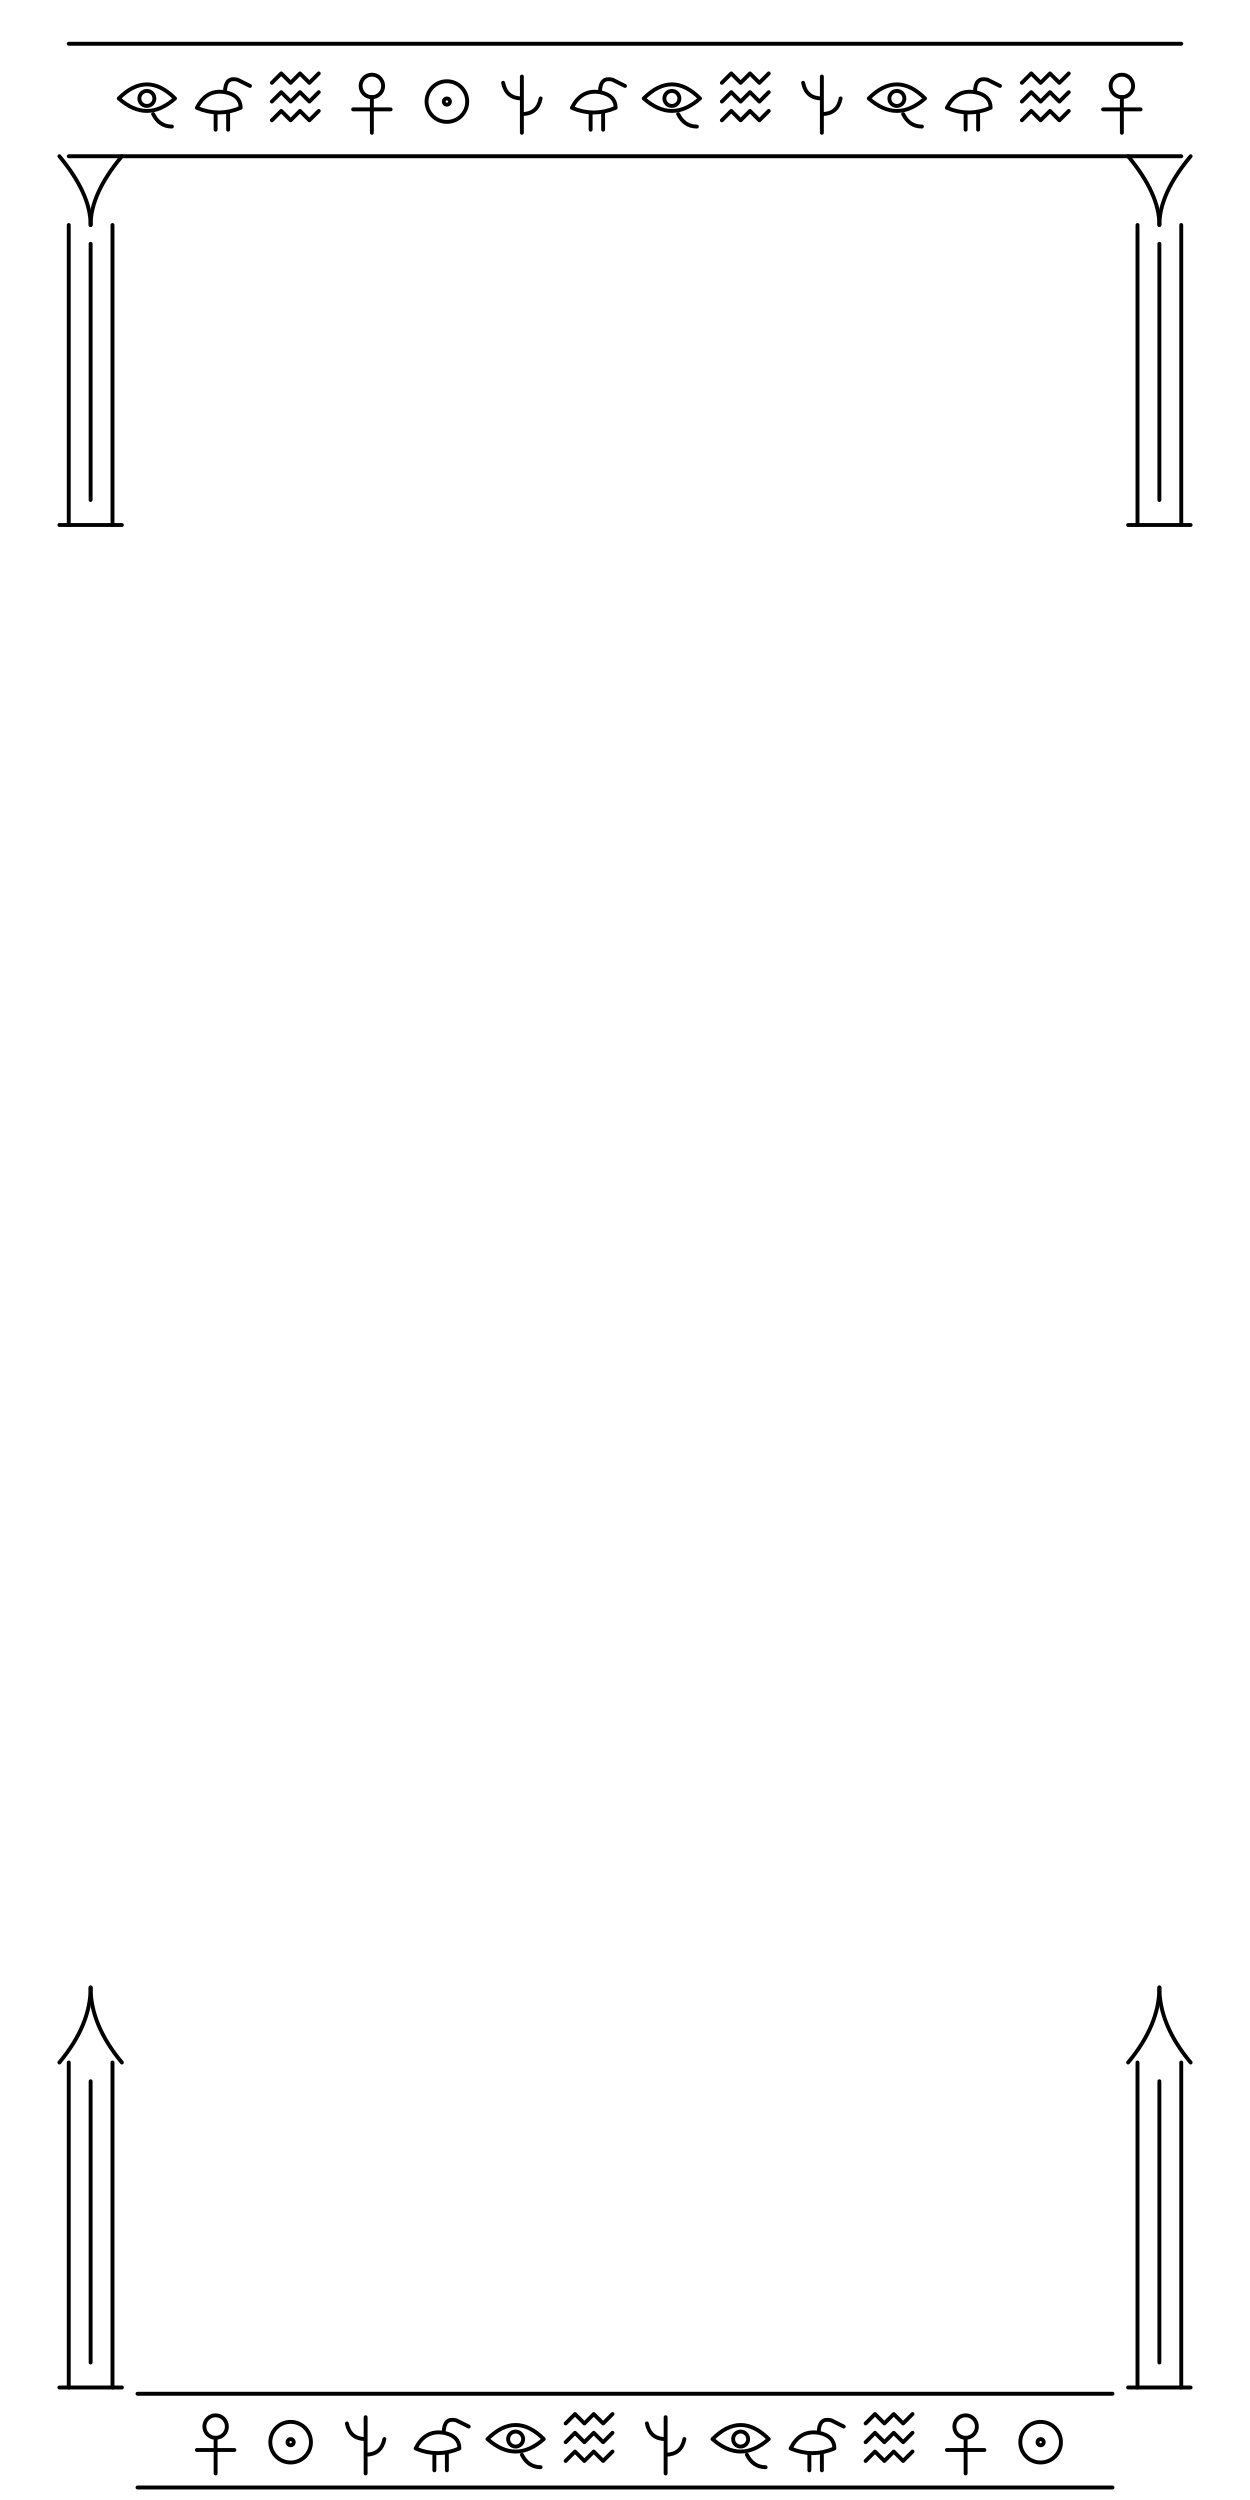
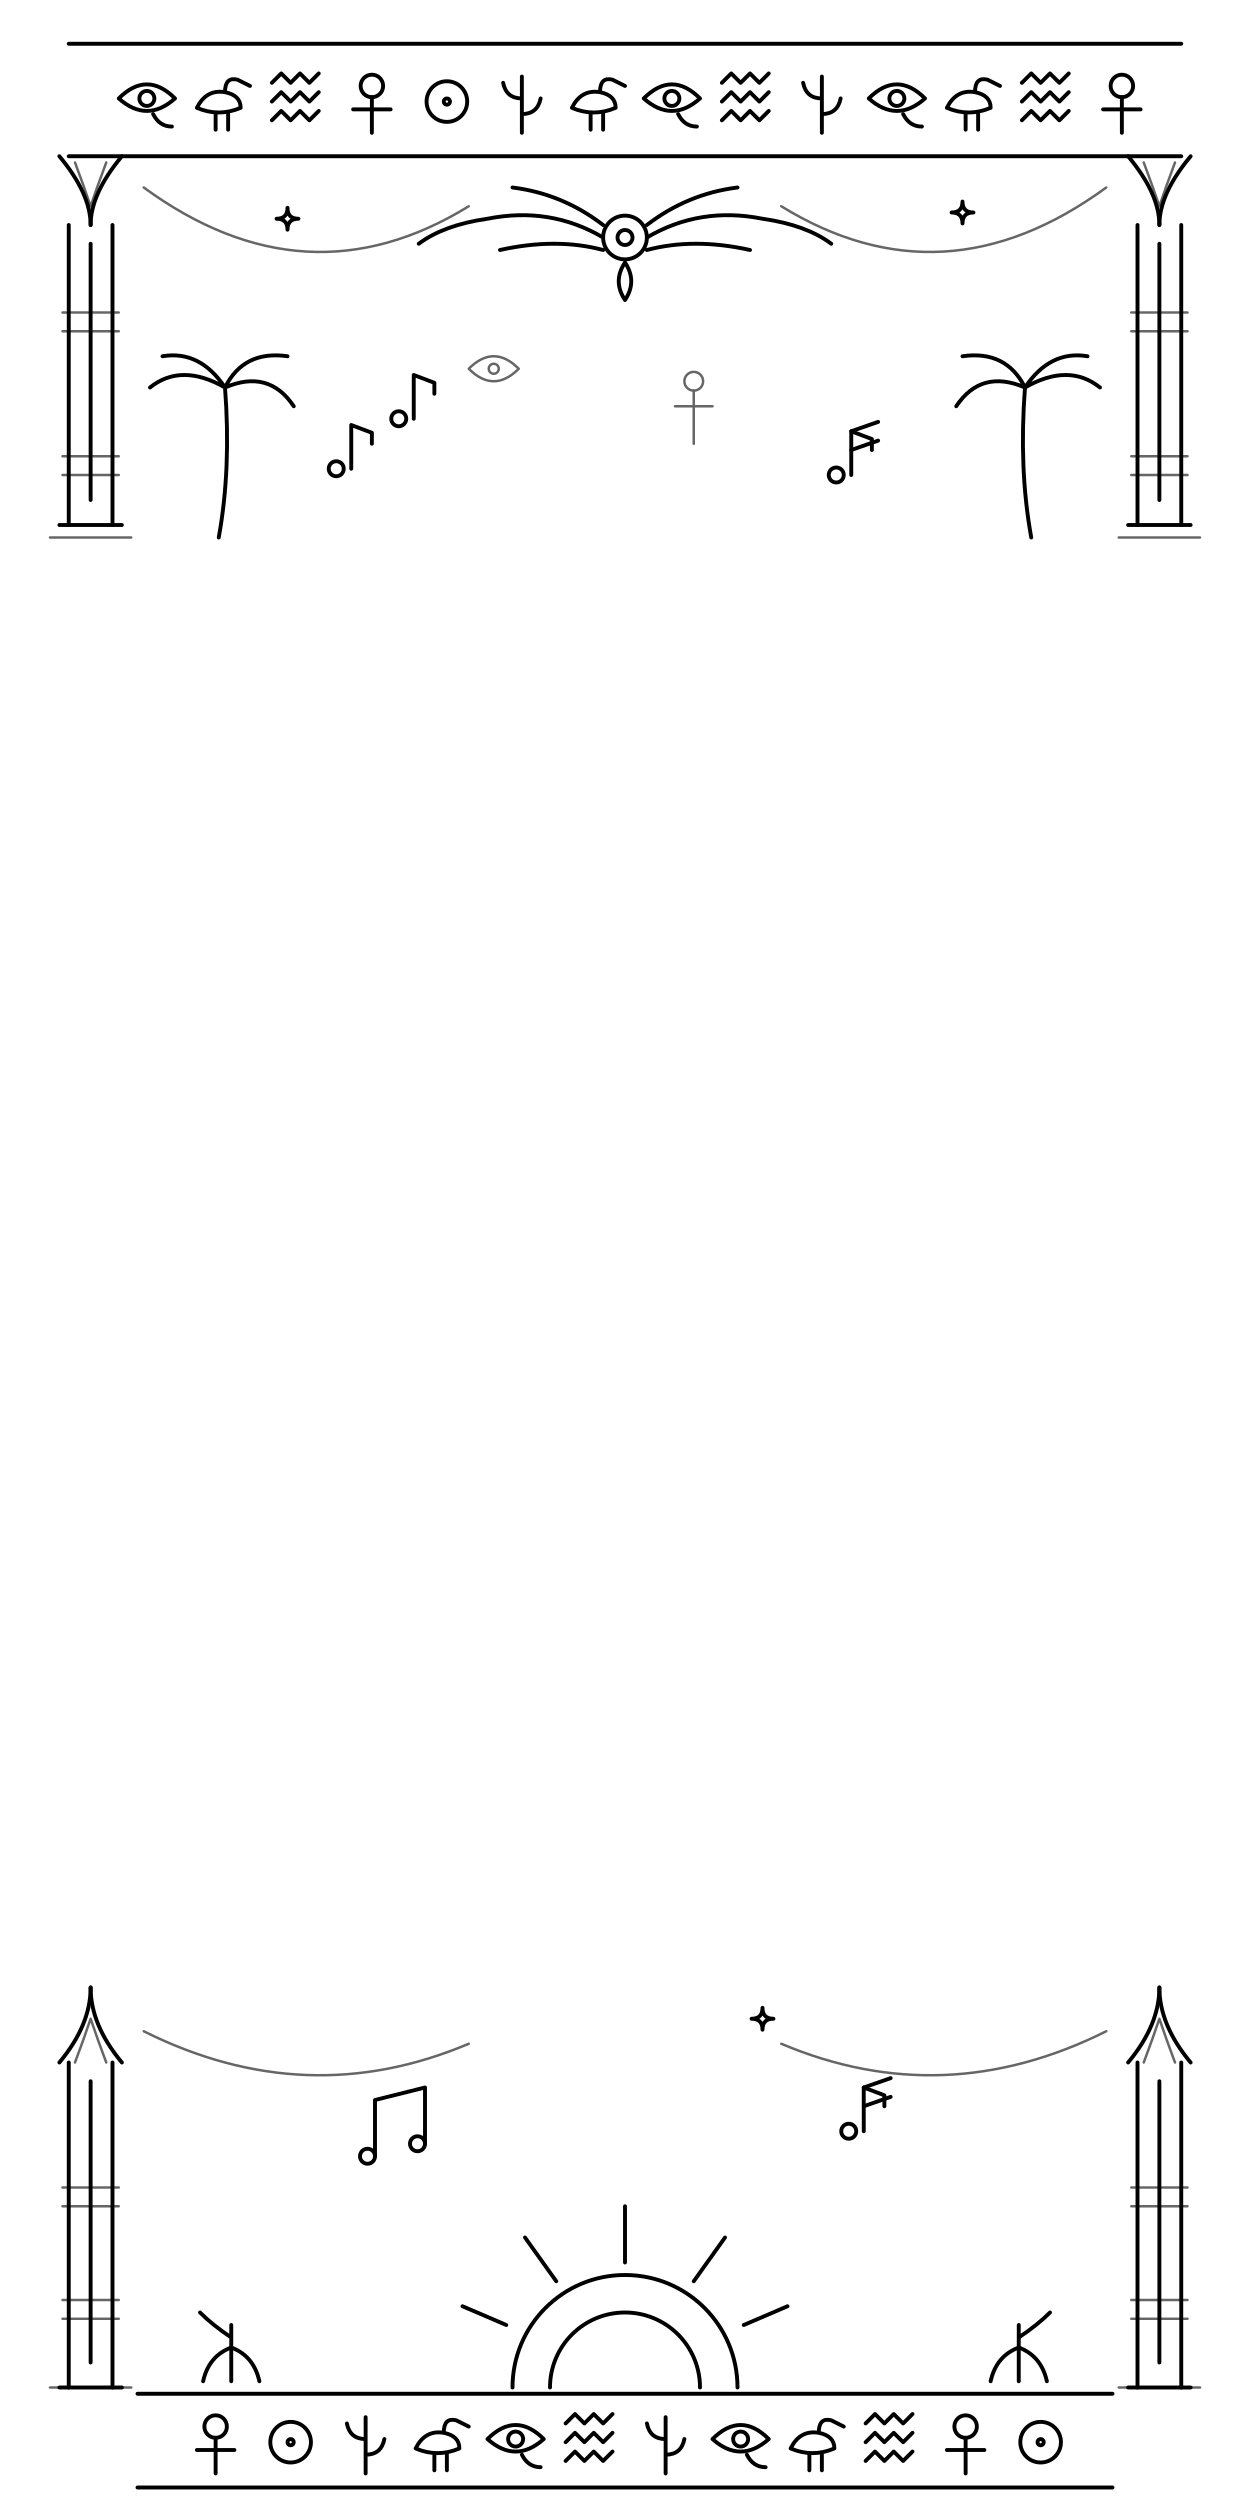
<svg xmlns="http://www.w3.org/2000/svg" viewBox="0 0 400 800" fill="none" stroke="currentColor" stroke-width="1.25" stroke-linecap="round" stroke-linejoin="round">
  <g data-part="top">
    <path pathLength="1" d="M22 14H378" />
    <path pathLength="1" d="M22 50H378" />
    <g class="lv-glow" transform="translate(38 22.5)">
      <path pathLength="1" d="M0 9Q9 0 18 9Q9 17 0 9" />
      <circle pathLength="1" cx="9" cy="9" r="2.4" />
      <path pathLength="1" d="M11 14q2 4 6 4" />
    </g>
    <g class="lv-glow" transform="translate(62 22.5)">
      <path pathLength="1" d="M1 12Q4 6 10 7Q15 8 15 12Q8 15 1 12M10 7Q10 2 14 3L18 5M7 14V19M11 14V19" />
    </g>
    <g class="lv-glow" transform="translate(86 22.5)">
      <path pathLength="1" class="accent" d="M1 4l3-3 3 3 3-3 3 3 3-3M1 10l3-3 3 3 3-3 3 3 3-3M1 16l3-3 3 3 3-3 3 3 3-3" />
    </g>
    <g class="lv-glow" transform="translate(110 22.5)">
      <circle pathLength="1" cx="9" cy="5" r="3.6" />
      <path pathLength="1" d="M9 8.6V20M3 12.5H15" />
    </g>
    <g class="lv-glow" transform="translate(134 22.5)">
      <circle pathLength="1" cx="9" cy="10" r="6.5" />
      <circle pathLength="1" cx="9" cy="10" r="1" />
    </g>
    <g class="lv-glow" transform="translate(158 22.5)">
      <path pathLength="1" d="M9 20V2M9 9Q4 9 3 4M9 14Q14 14 15 9" />
    </g>
    <g class="lv-glow" transform="translate(182 22.5)">
      <path pathLength="1" class="accent" d="M1 12Q4 6 10 7Q15 8 15 12Q8 15 1 12M10 7Q10 2 14 3L18 5M7 14V19M11 14V19" />
    </g>
    <g class="lv-glow" transform="translate(206 22.5)">
      <path pathLength="1" d="M0 9Q9 0 18 9Q9 17 0 9" />
      <circle pathLength="1" cx="9" cy="9" r="2.4" />
      <path pathLength="1" d="M11 14q2 4 6 4" />
    </g>
    <g class="lv-glow" transform="translate(230 22.5)">
      <path pathLength="1" d="M1 4l3-3 3 3 3-3 3 3 3-3M1 10l3-3 3 3 3-3 3 3 3-3M1 16l3-3 3 3 3-3 3 3 3-3" />
    </g>
    <g class="lv-glow" transform="translate(254 22.5)">
      <path pathLength="1" d="M9 20V2M9 9Q4 9 3 4M9 14Q14 14 15 9" />
    </g>
    <g class="lv-glow" transform="translate(278 22.5)">
      <path pathLength="1" class="accent" d="M0 9Q9 0 18 9Q9 17 0 9" />
      <circle pathLength="1" cx="9" cy="9" r="2.4" />
      <path pathLength="1" d="M11 14q2 4 6 4" />
    </g>
    <g class="lv-glow" transform="translate(302 22.5)">
      <path pathLength="1" d="M1 12Q4 6 10 7Q15 8 15 12Q8 15 1 12M10 7Q10 2 14 3L18 5M7 14V19M11 14V19" />
    </g>
    <g class="lv-glow" transform="translate(326 22.5)">
      <path pathLength="1" d="M1 4l3-3 3 3 3-3 3 3 3-3M1 10l3-3 3 3 3-3 3 3 3-3M1 16l3-3 3 3 3-3 3 3 3-3" />
    </g>
    <g class="lv-glow" transform="translate(350 22.5)">
      <circle pathLength="1" cx="9" cy="5" r="3.6" />
      <path pathLength="1" d="M9 8.6V20M3 12.5H15" />
    </g>
    <path pathLength="1" d="M19 50Q29 62 29 72" />
    <path pathLength="1" d="M29 72Q29 62 39 50" />
    <path pathLength="1" d="M22 72V168M36 72V168" />
    <path pathLength="1" class="accent" d="M29 78V160" />
    <path pathLength="1" d="M19 168h20" />
    <path pathLength="1" d="M361 50Q371 62 371 72" />
    <path pathLength="1" d="M371 72Q371 62 381 50" />
    <path pathLength="1" d="M364 72V168M378 72V168" />
    <path pathLength="1" class="accent" d="M371 78V160" />
    <path pathLength="1" d="M361 168h20" />
+     <g stroke-width="0.8" opacity="0.6">
+       <path pathLength="1" d="M24 52Q27 60 29 66Q31 60 34 52M20 100H38M20 106H38M20 146H38M20 152H38M16 172H42" />
+     </g>
+     <g stroke-width="0.8" opacity="0.6">
+       <path pathLength="1" d="M366 52Q369 60 371 66Q373 60 376 52M362 100H380M362 106H380M362 146H380M362 152H380M358 172H384" />
+     </g>
+     <g class="lv-glow">
+       <circle pathLength="1" cx="200" cy="76" r="7" />
+       <circle pathLength="1" class="accent" cx="200" cy="76" r="2.4" />
+       <path pathLength="1" d="M193 76Q176 66 156 70Q142 72 134 78M193 80Q178 76 160 80M193 72Q180 62 164 60M207 76Q224 66 244 70Q258 72 266 78M207 80Q222 76 240 80M207 72Q220 62 236 60M200 84Q196 90 200 96Q204 90 200 84" />
+     </g>
+     <g stroke-width="0.8" opacity="0.6">
+       <path pathLength="1" d="M46 60Q98 98 150 66M250 66Q302 98 354 60" />
+     </g>
+     <g class="lv-sway lv-o-b">
+       <path pathLength="1" d="M70 172Q74 150 72 124M72 124Q58 116 48 124M72 124Q64 112 52 114M72 124Q78 112 92 114M72 124Q86 118 94 130" />
+     </g>
+     <g class="lv-sway lv-o-b">
+       <path pathLength="1" d="M330 172Q326 150 328 124M328 124Q342 116 352 124M328 124Q336 112 348 114M328 124Q322 112 308 114M328 124Q314 118 306 130" />
+     </g>
+     <g class="lv-float lv-sm">
+       <path pathLength="1" d="M112.4 150V136L119 138.5V142" />
+       <circle pathLength="1" cx="107.6" cy="150" r="2.4" />
+       <path pathLength="1" d="M132.4 134V120L139 122.5V126" />
+       <circle pathLength="1" cx="127.6" cy="134" r="2.4" />
+     </g>
+     <g class="lv-float lv-sm">
+       <path pathLength="1" d="M272.4 152V138L279 140.5V144" />
+       <circle pathLength="1" cx="267.6" cy="152" r="2.4" />
+       <path pathLength="1" d="M272.4 138L281 135M272.4 144L281 141" />
+     </g>
+     <g class="lv-glow" stroke-width="0.8" opacity="0.6">
+       <circle pathLength="1" cx="222" cy="122" r="3" />
+       <path pathLength="1" d="M222 125V142M216 130H228M150 118Q158 110 166 118Q158 126 150 118" />
+       <circle pathLength="1" cx="158" cy="118" r="1.6" />
+     </g>
+     <g class="lv-sparkle">
+       <path pathLength="1" class="accent" d="M92 66.5Q92 70 95.5 70Q92 70 92 73.5Q92 70 88.5 70Q92 70 92 66.5Z" />
+       <path pathLength="1" d="M308 64.5Q308 68 311.5 68Q308 68 308 71.5Q308 68 304.5 68Q308 68 308 64.5Z" />
+     </g>
  </g>
  <g data-part="bottom">
    <path pathLength="1" d="M19 660Q29 648 29 636" />
    <path pathLength="1" d="M29 636Q29 648 39 660" />
    <path pathLength="1" d="M22 660V764M36 660V764" />
    <path pathLength="1" class="accent" d="M29 666V756" />
    <path pathLength="1" d="M19 764h20" />
    <path pathLength="1" d="M361 660Q371 648 371 636" />
    <path pathLength="1" d="M371 636Q371 648 381 660" />
    <path pathLength="1" d="M364 660V764M378 660V764" />
    <path pathLength="1" class="accent" d="M371 666V756" />
    <path pathLength="1" d="M361 764h20" />
    <path pathLength="1" d="M44 766H356" />
    <path pathLength="1" d="M44 796H356" />
    <g class="lv-glow" transform="translate(60 771.5)">
      <circle pathLength="1" cx="9" cy="5" r="3.6" />
      <path pathLength="1" d="M9 8.6V20M3 12.5H15" />
    </g>
    <g class="lv-glow" transform="translate(84 771.5)">
      <circle pathLength="1" cx="9" cy="10" r="6.5" />
      <circle pathLength="1" cx="9" cy="10" r="1" />
    </g>
    <g class="lv-glow" transform="translate(108 771.5)">
      <path pathLength="1" class="accent" d="M9 20V2M9 9Q4 9 3 4M9 14Q14 14 15 9" />
    </g>
    <g class="lv-glow" transform="translate(132 771.5)">
      <path pathLength="1" d="M1 12Q4 6 10 7Q15 8 15 12Q8 15 1 12M10 7Q10 2 14 3L18 5M7 14V19M11 14V19" />
    </g>
    <g class="lv-glow" transform="translate(156 771.5)">
      <path pathLength="1" d="M0 9Q9 0 18 9Q9 17 0 9" />
      <circle pathLength="1" cx="9" cy="9" r="2.4" />
      <path pathLength="1" d="M11 14q2 4 6 4" />
    </g>
    <g class="lv-glow" transform="translate(180 771.5)">
      <path pathLength="1" d="M1 4l3-3 3 3 3-3 3 3 3-3M1 10l3-3 3 3 3-3 3 3 3-3M1 16l3-3 3 3 3-3 3 3 3-3" />
    </g>
    <g class="lv-glow" transform="translate(204 771.5)">
      <path pathLength="1" class="accent" d="M9 20V2M9 9Q4 9 3 4M9 14Q14 14 15 9" />
    </g>
    <g class="lv-glow" transform="translate(228 771.5)">
      <path pathLength="1" d="M0 9Q9 0 18 9Q9 17 0 9" />
      <circle pathLength="1" cx="9" cy="9" r="2.4" />
      <path pathLength="1" d="M11 14q2 4 6 4" />
    </g>
    <g class="lv-glow" transform="translate(252 771.5)">
      <path pathLength="1" d="M1 12Q4 6 10 7Q15 8 15 12Q8 15 1 12M10 7Q10 2 14 3L18 5M7 14V19M11 14V19" />
    </g>
    <g class="lv-glow" transform="translate(276 771.5)">
      <path pathLength="1" d="M1 4l3-3 3 3 3-3 3 3 3-3M1 10l3-3 3 3 3-3 3 3 3-3M1 16l3-3 3 3 3-3 3 3 3-3" />
    </g>
    <g class="lv-glow" transform="translate(300 771.5)">
      <circle pathLength="1" cx="9" cy="5" r="3.6" />
      <path pathLength="1" class="accent" d="M9 8.6V20M3 12.5H15" />
    </g>
    <g class="lv-glow" transform="translate(324 771.5)">
      <circle pathLength="1" cx="9" cy="10" r="6.5" />
      <circle pathLength="1" cx="9" cy="10" r="1" />
    </g>
+     <g stroke-width="0.8" opacity="0.6">
+       <path pathLength="1" d="M24 660Q27 652 29 646Q31 652 34 660M20 700H38M20 706H38M20 736H38M20 742H38M16 764H42" />
+     </g>
+     <g stroke-width="0.8" opacity="0.6">
+       <path pathLength="1" d="M366 660Q369 652 371 646Q373 652 376 660M362 700H380M362 706H380M362 736H380M362 742H380M358 764H384" />
+     </g>
+     <g class="lv-glow">
+       <path pathLength="1" d="M164 764A36 36 0 0 1 236 764" />
+       <path pathLength="1" class="accent" d="M176 764A24 24 0 0 1 224 764" />
+       <path pathLength="1" d="M200 724V706M178 730L168 716M222 730L232 716M162 744L148 738M238 744L252 738" />
+     </g>
+     <path pathLength="1" d="M65 762Q66.8 753.9 74 751.2Q81.2 753.9 83 762" />
+     <path pathLength="1" d="M74 762V744M74 748Q68 744 64 740" />
+     <path pathLength="1" d="M317 762Q318.8 753.9 326 751.2Q333.2 753.9 335 762" />
+     <path pathLength="1" d="M326 762V744M326 748Q332 744 336 740" />
+     <g class="lv-rise">
+       <path pathLength="1" d="M120 690V672L136 668V686" />
+       <circle pathLength="1" cx="117.6" cy="690" r="2.4" />
+       <circle pathLength="1" cx="133.6" cy="686" r="2.4" />
+     </g>
+     <g class="lv-rise">
+       <path pathLength="1" d="M276.4 682V668L283 670.5V674" />
+       <circle pathLength="1" cx="271.6" cy="682" r="2.4" />
+       <path pathLength="1" class="accent" d="M276.4 668L285 665M276.4 674L285 671" />
+     </g>
+     <g stroke-width="0.8" opacity="0.6">
+       <path pathLength="1" d="M46 650Q98 676 150 654M250 654Q302 676 354 650" />
+     </g>
+     <g class="lv-sparkle">
+       <path pathLength="1" class="accent" d="M244 642.5Q244 646 247.5 646Q244 646 244 649.5Q244 646 240.5 646Q244 646 244 642.5Z" />
+     </g>
  </g>
</svg>
